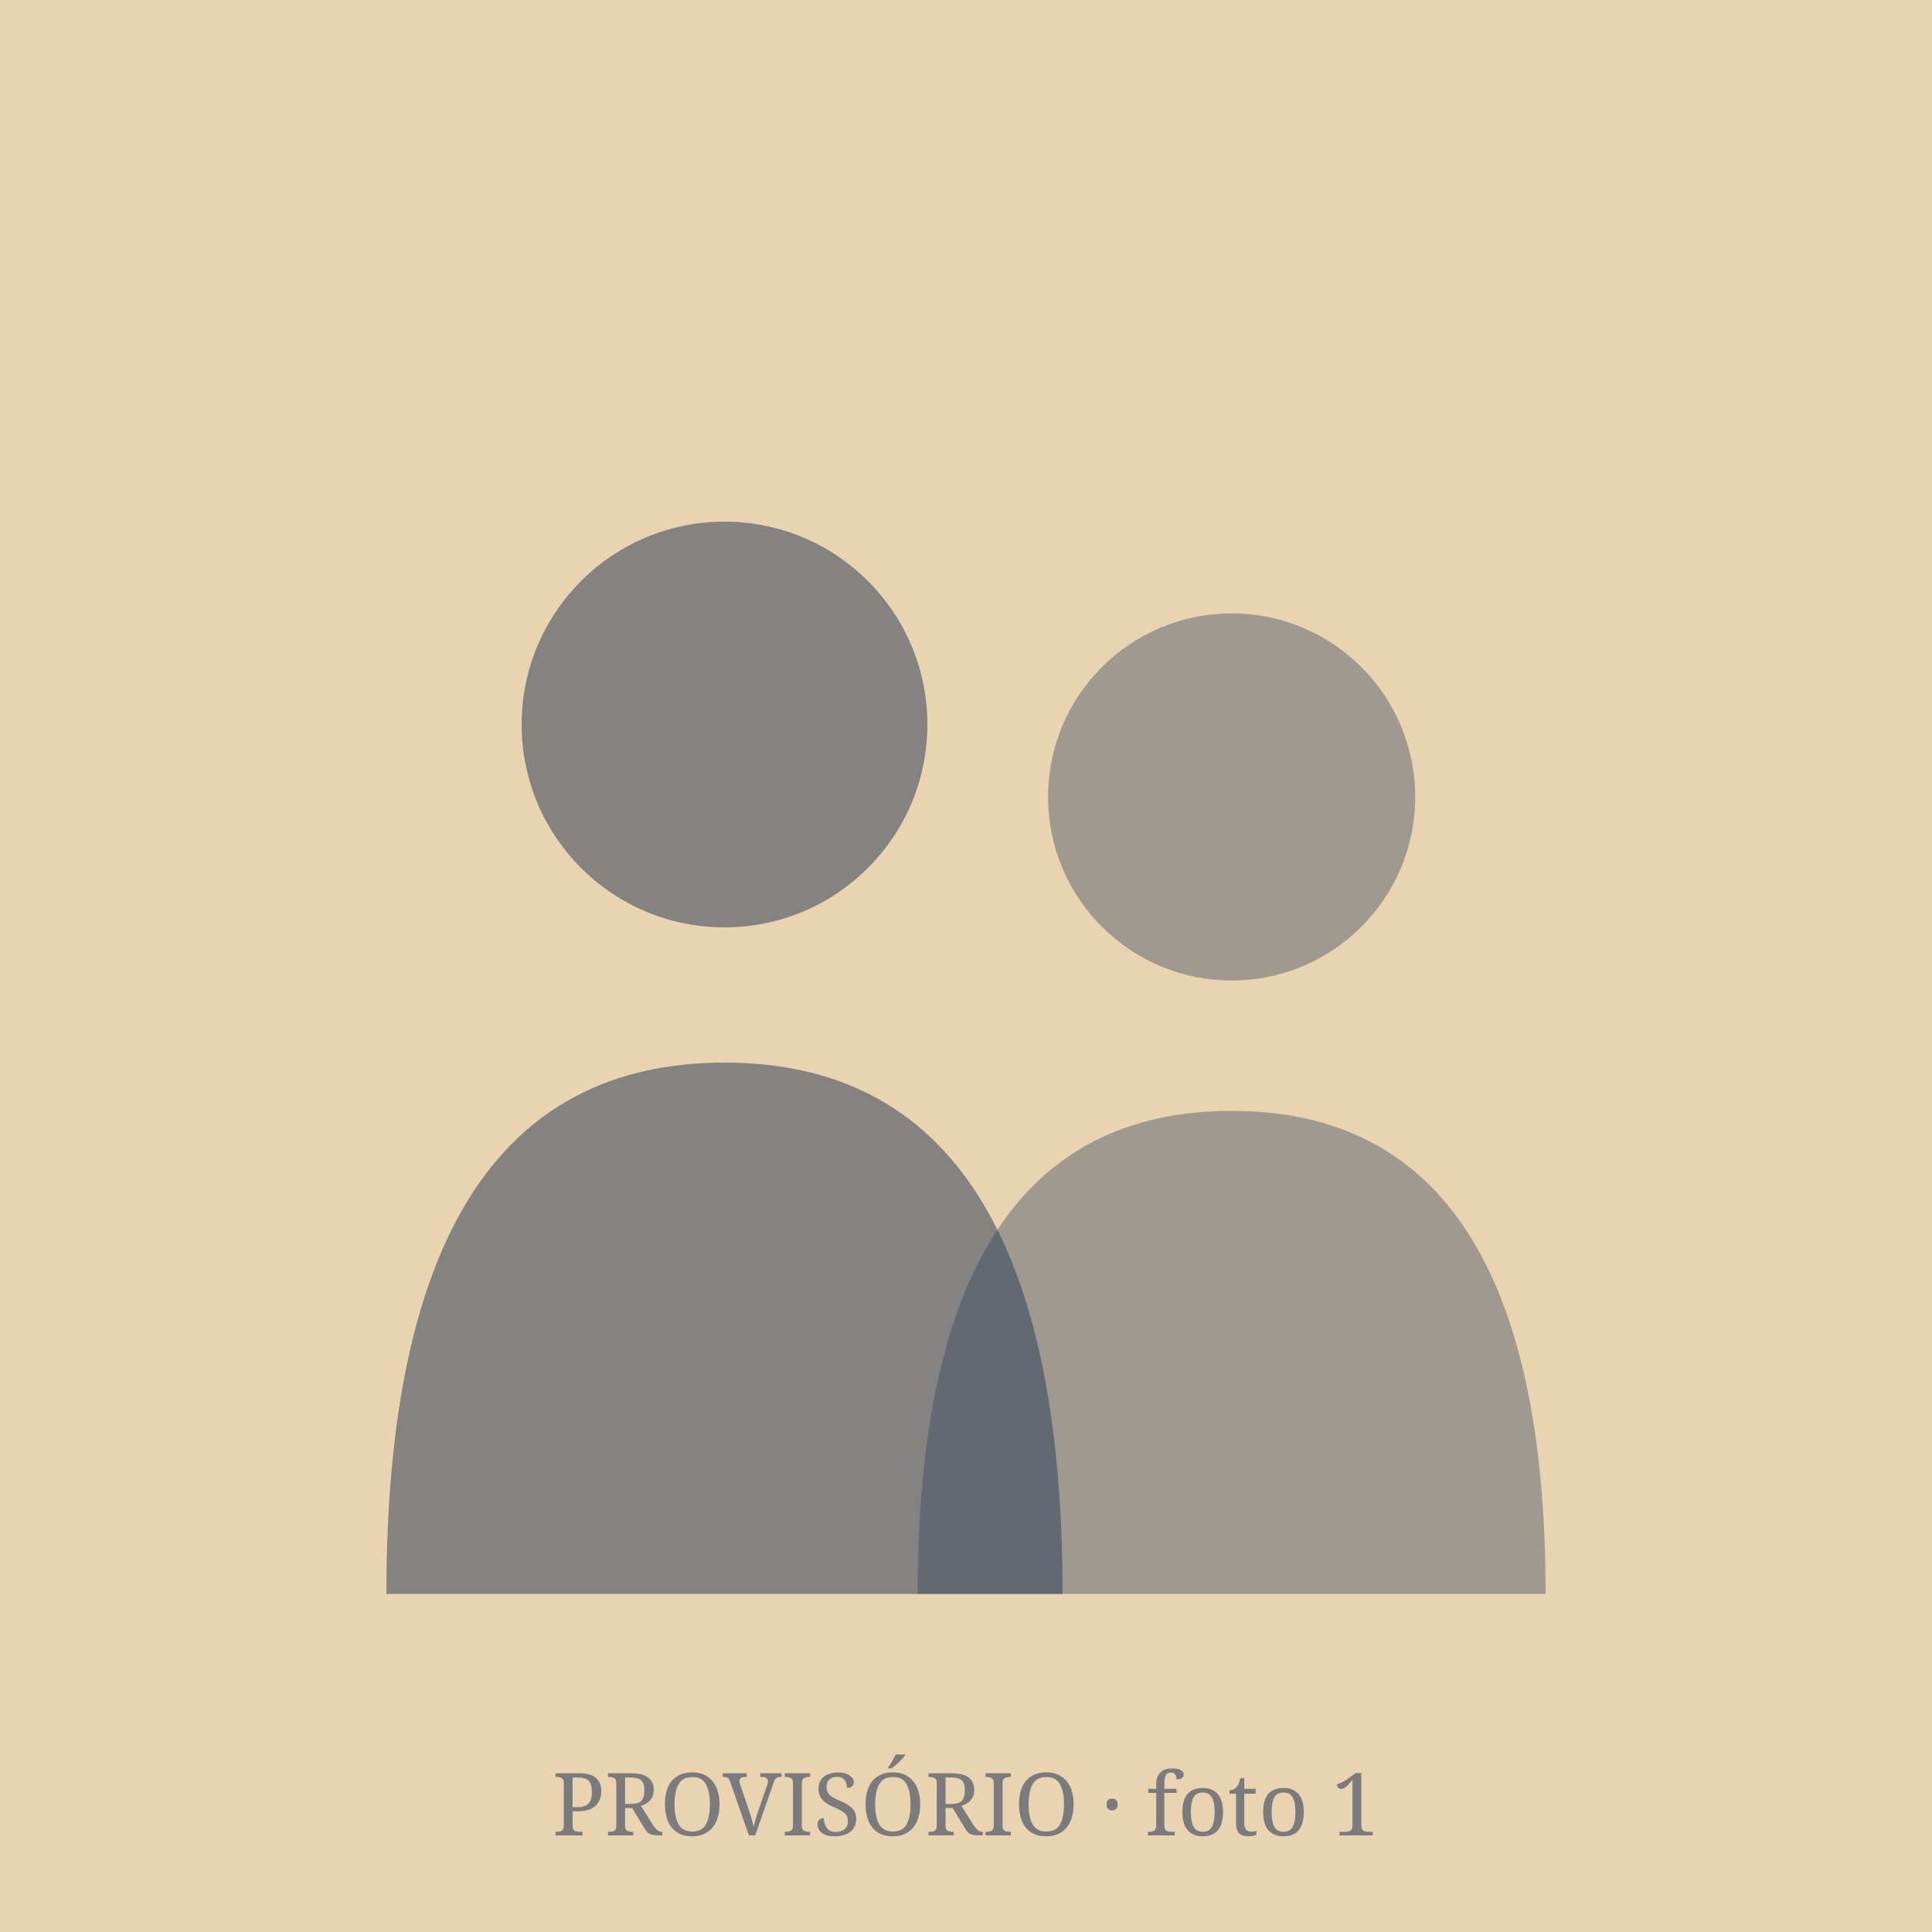
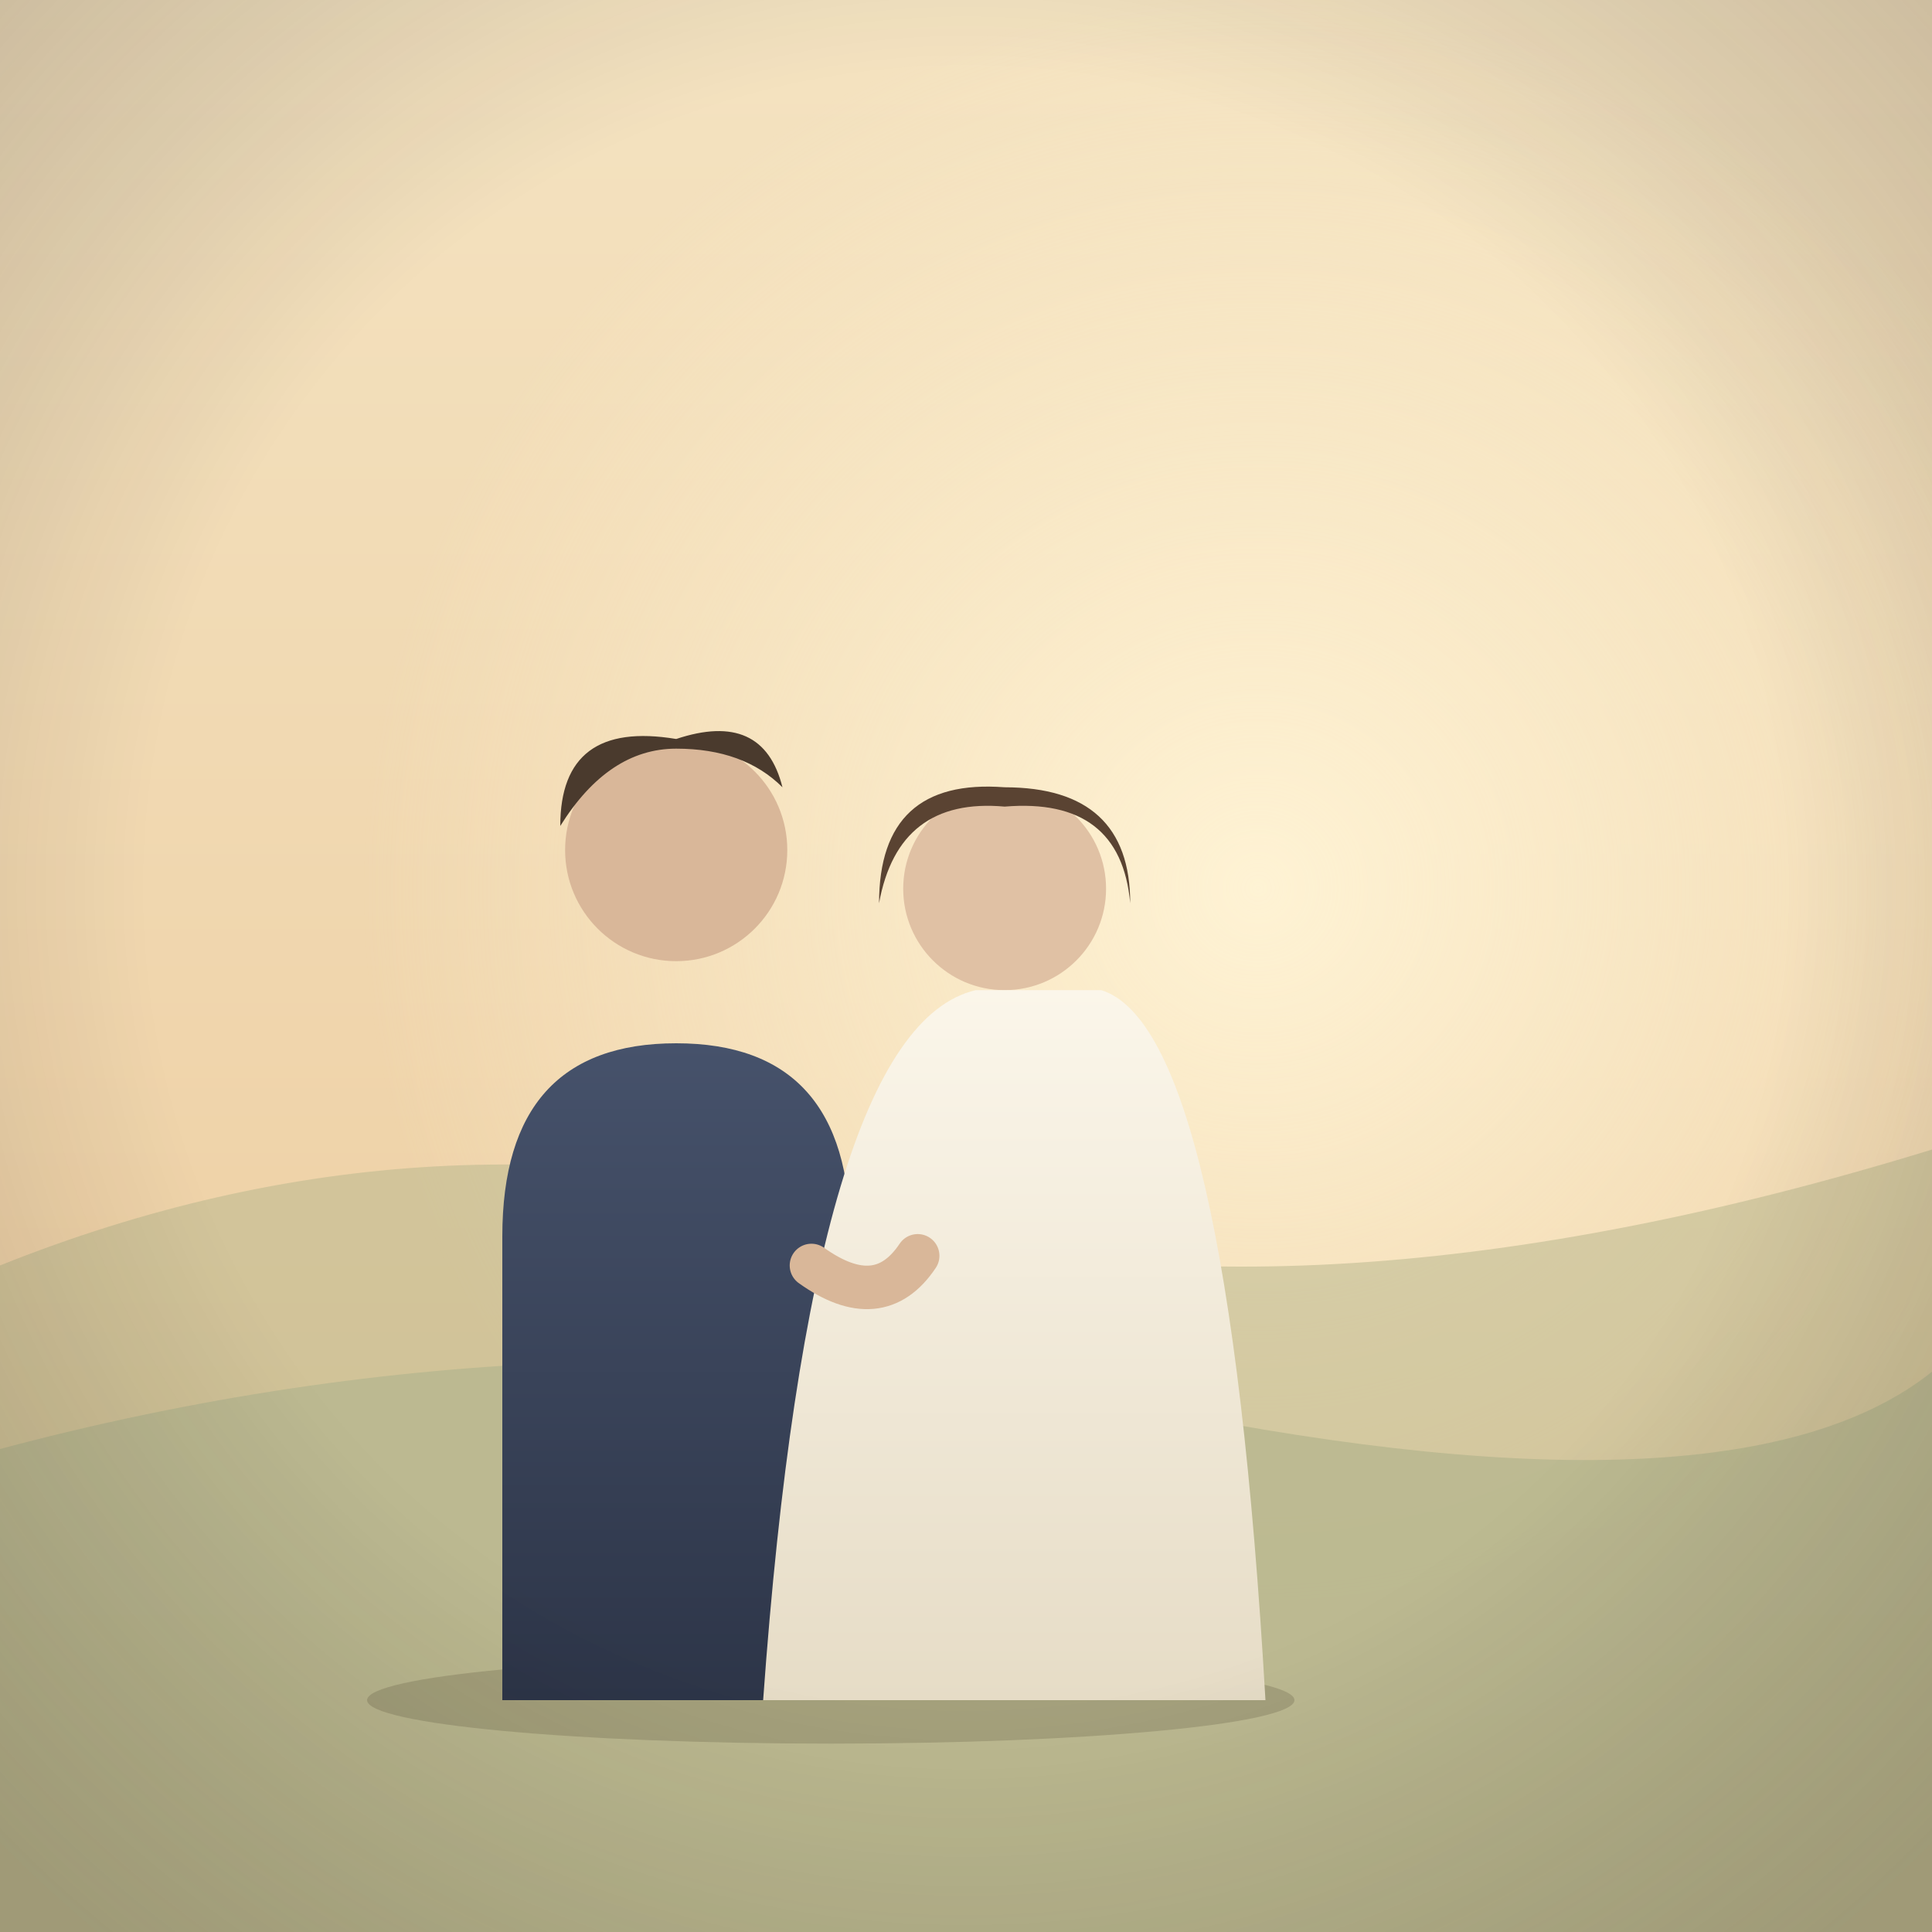
<svg xmlns="http://www.w3.org/2000/svg" data-provisorio="true" width="400" height="400" viewBox="0 0 400 400">
-   <rect width="400" height="400" fill="#e9d3b0" />
-   <circle cx="150" cy="150" r="42" fill="#32425d" fill-opacity="0.55" />
-   <path d="M80 330 q0 -110 70 -110 q70 0 70 110z" fill="#32425d" fill-opacity="0.55" />
-   <circle cx="255" cy="165" r="38" fill="#32425d" fill-opacity="0.4" />
-   <path d="M190 330 q0 -100 65 -100 q65 0 65 100z" fill="#32425d" fill-opacity="0.4" />
-   <text x="200" y="380" text-anchor="middle" font-family="Georgia, serif" font-size="18" fill="#32425d" fill-opacity="0.6">PROVISÓRIO · foto 1</text>
+   <defs>
+     <linearGradient id="ceu" x1="0" y1="0" x2="0" y2="1">
+       <stop offset="0" stop-color="#f4e3c1" />
+       <stop offset="1" stop-color="#ecc99a" />
+     </linearGradient>
+     <radialGradient id="sol" cx="65%" cy="46%" r="46%">
+       <stop offset="0" stop-color="#fff4d6" stop-opacity="0.95" />
+       <stop offset="1" stop-color="#fff4d6" stop-opacity="0" />
+     </radialGradient>
+     <linearGradient id="terno" x1="0" y1="0" x2="0" y2="1">
+       <stop offset="0" stop-color="#46526b" />
+       <stop offset="1" stop-color="#2d3548" />
+     </linearGradient>
+     <linearGradient id="vestido" x1="0" y1="0" x2="0" y2="1">
+       <stop offset="0" stop-color="#fbf6ea" />
+       <stop offset="1" stop-color="#e6dcc6" />
+     </linearGradient>
+     <radialGradient id="vinheta" cx="50%" cy="46%" r="70%">
+       <stop offset="0.6" stop-color="#000" stop-opacity="0" />
+       <stop offset="1" stop-color="#3a2d1f" stop-opacity="0.22" />
+     </radialGradient>
+   </defs>
+   <rect width="400" height="400" fill="url(#ceu)" />
+   <rect width="400" height="400" fill="url(#sol)" />
+   <path d="M0 262 Q90 226 180 252 T400 238 V400 H0Z" fill="#b9b78f" fill-opacity="0.55" />
+   <path d="M0 300 Q120 268 240 292 T400 284 V400 H0Z" fill="#b9b78f" fill-opacity="0.85" />
+   <ellipse cx="172" cy="352" rx="96" ry="9" fill="#3a2d1f" fill-opacity="0.18" />
+   <g transform="translate(-28 0)">
+     <circle cx="168" cy="176" r="23" fill="#d9b799" />
+     <path d="M168 153 q-24 -4 -24 18 q10 -16 24 -16 q14 0 22 8 q-4 -16 -22 -10z" fill="#4a3a2d" />
+     <path d="M132 352 v-96 q0 -40 36 -40 q36 0 36 40 v96z" fill="url(#terno)" />
+     <circle cx="236" cy="184" r="21" fill="#e0c1a4" />
+     <path d="M236 163 q-26 -2 -26 24 q4 -22 26 -20 q24 -2 26 20 q0 -24 -26 -24z" fill="#5a4332" />
+     <path d="M230 205 q-34 8 -44 147 h104 q-8 -139 -34 -147z" fill="url(#vestido)" />
+     <path d="M196 262 q14 10 22 -2" fill="none" stroke="#d9b799" stroke-width="9" stroke-linecap="round" />
+   </g>
+   <rect width="400" height="400" fill="url(#vinheta)" />
</svg>
